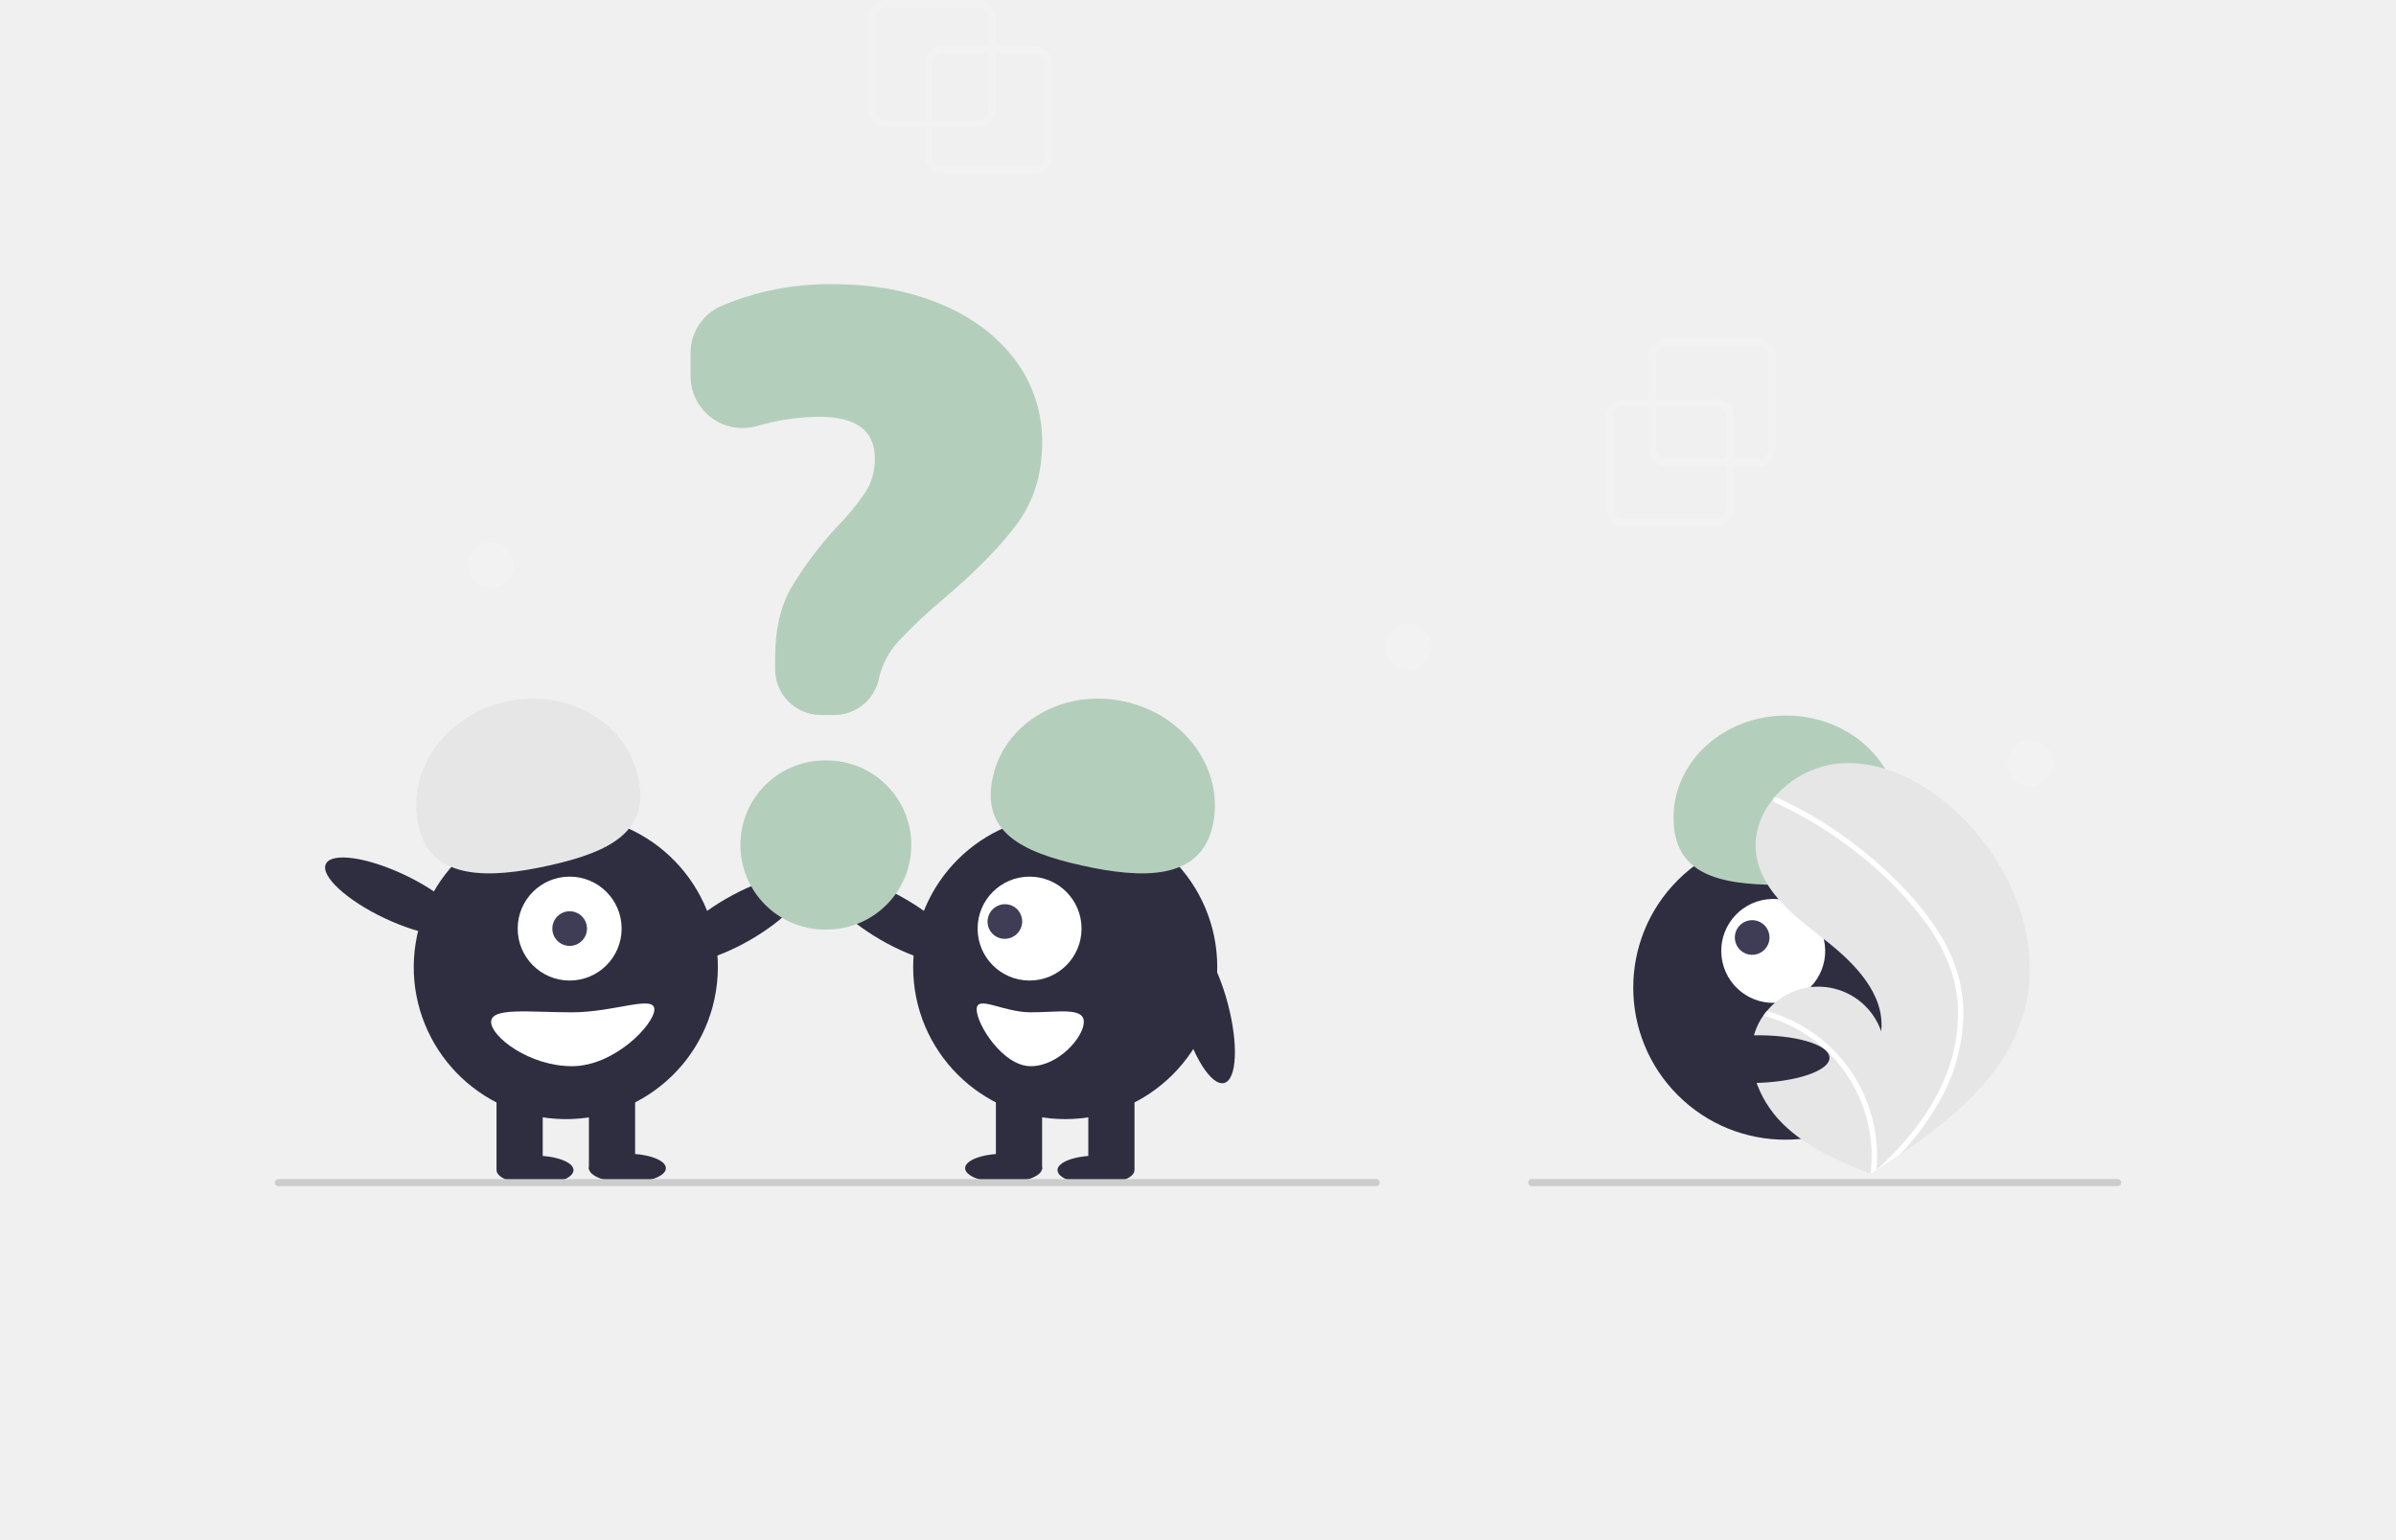
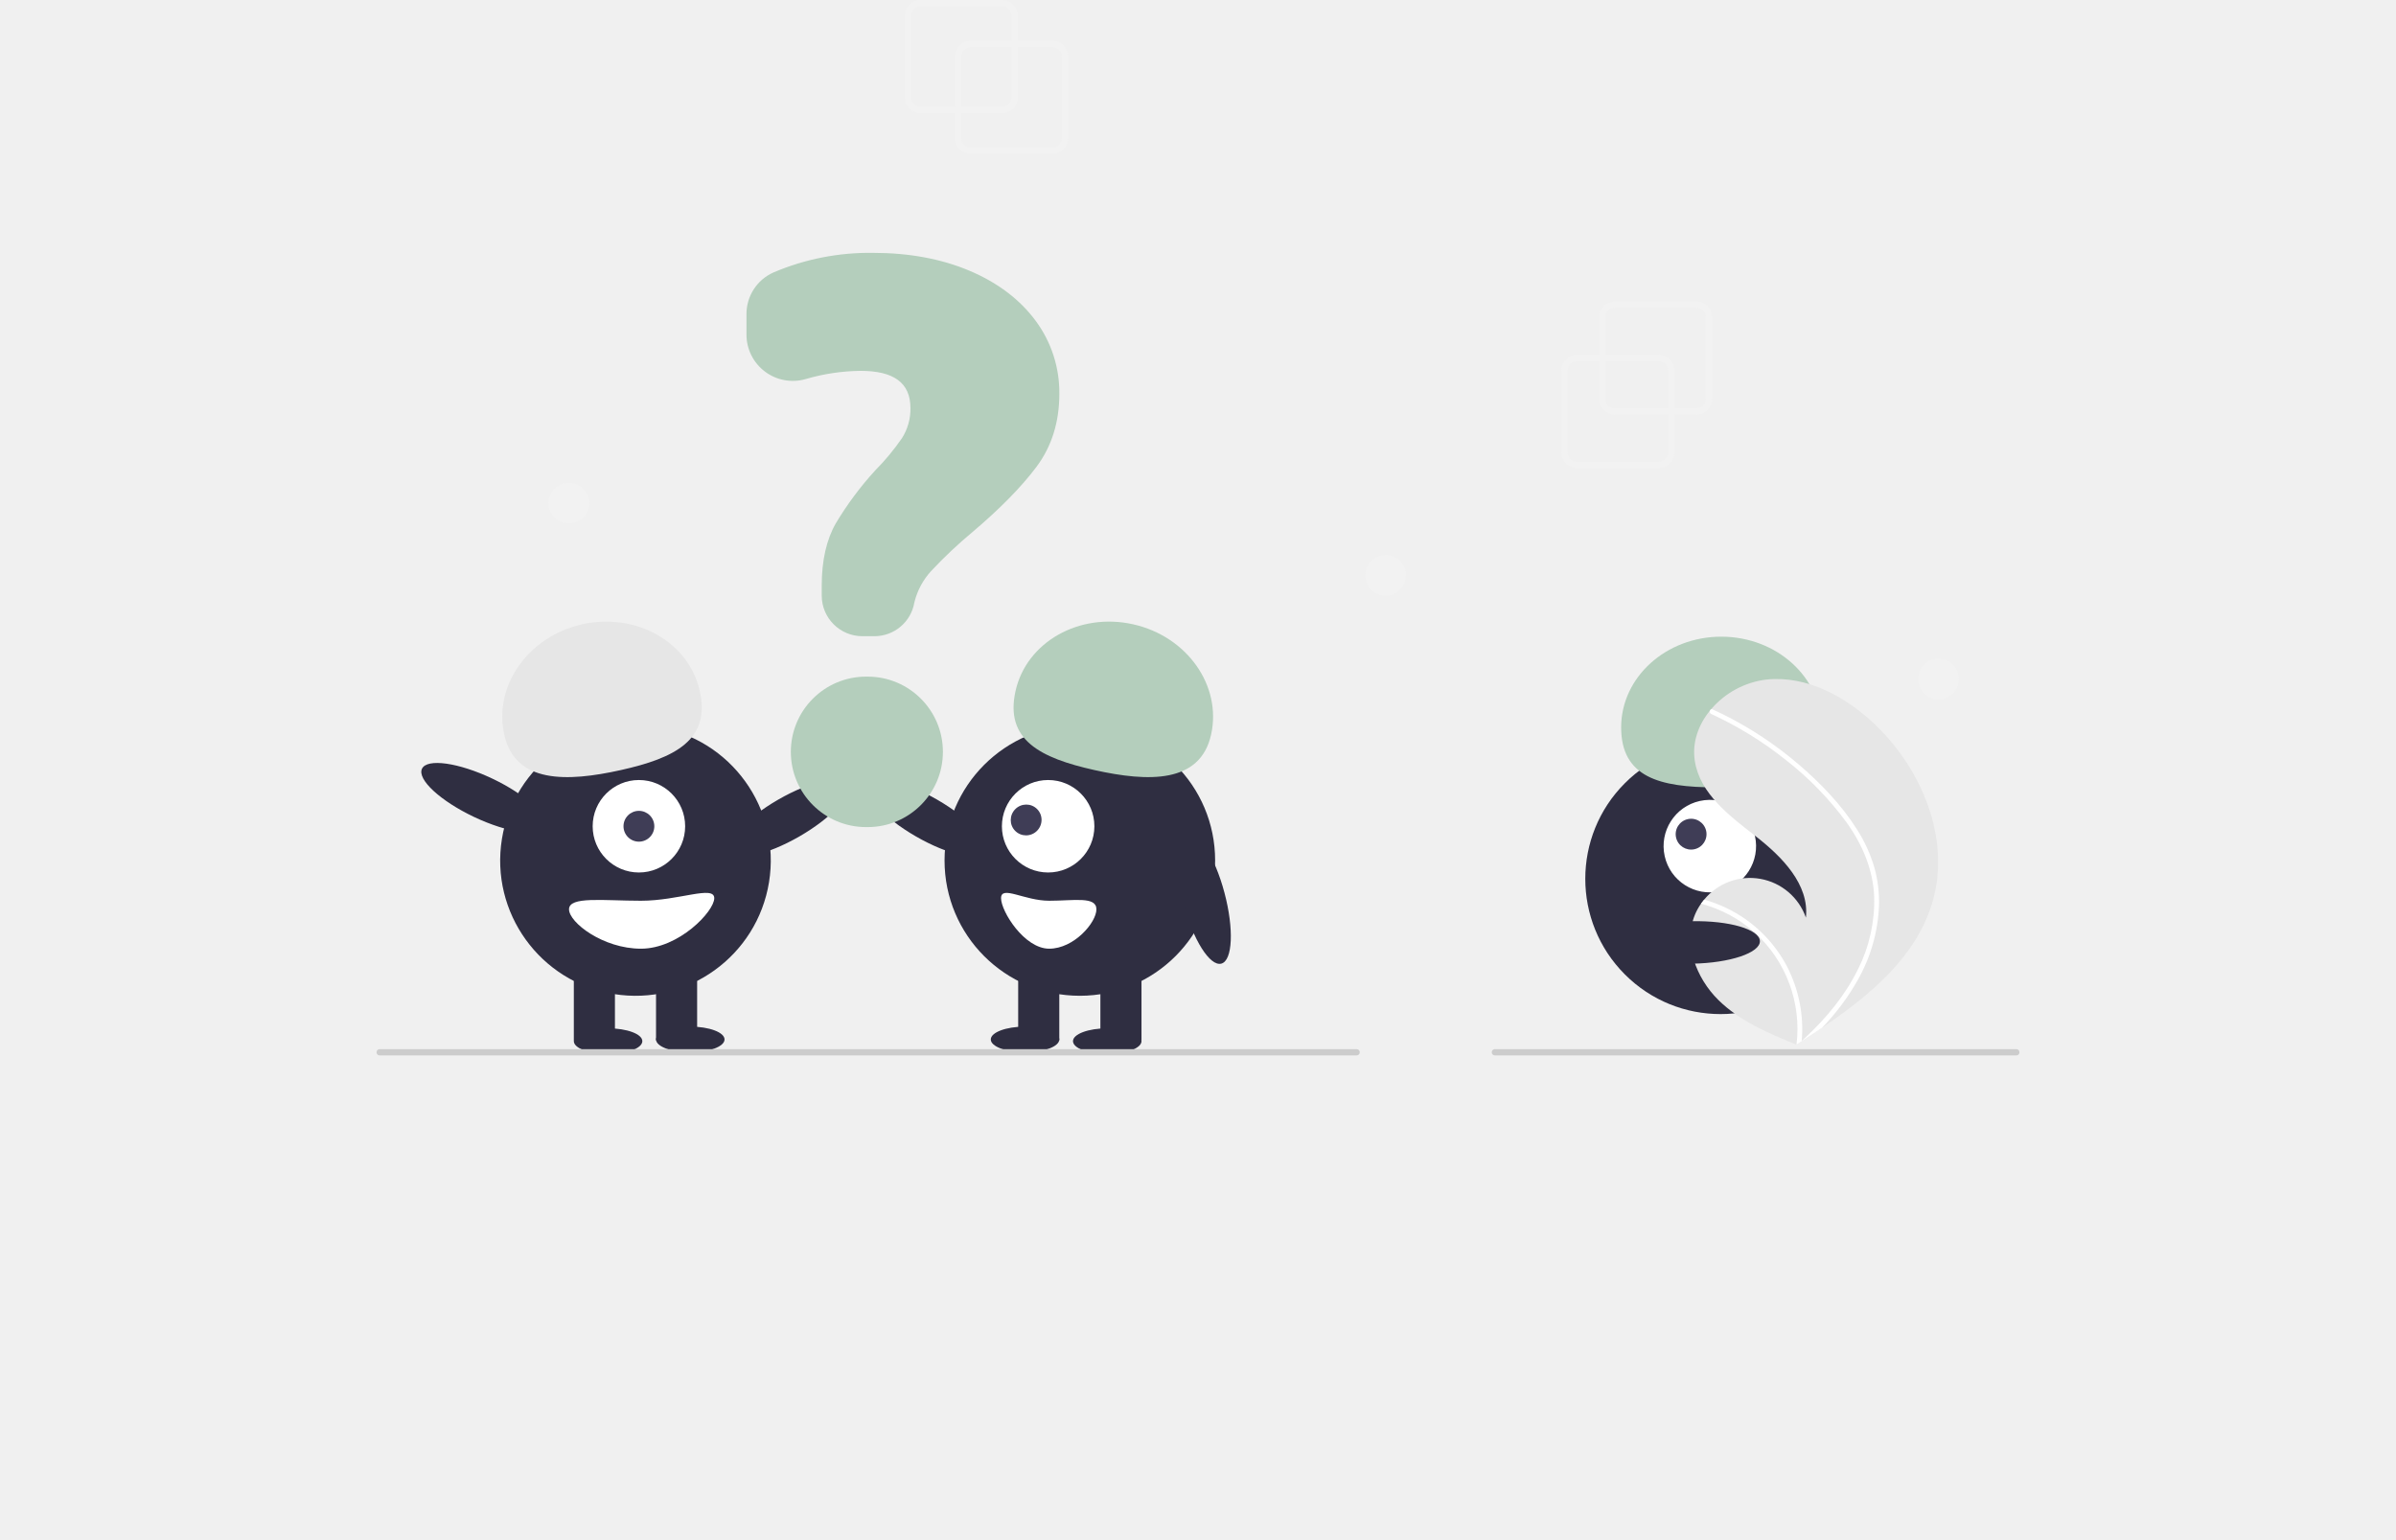
- <svg xmlns="http://www.w3.org/2000/svg" data-name="Layer 1" width="523" height="336" viewBox="0 0 523 436">
+ <svg xmlns="http://www.w3.org/2000/svg" data-name="Layer 1" width="523" height="336" viewBox="0 0 523 490">
  <circle cx="766.35" cy="561.776" r="43.067" transform="translate(-511.2767 424.4313) rotate(-45)" fill="#2f2e41" />
  <circle cx="762.929" cy="551.366" r="14.719" transform="translate(-439.6308 -104.0852) rotate(-12.48125)" fill="#fff" />
  <circle cx="756.966" cy="547.565" r="4.906" transform="translate(-438.9502 -105.4637) rotate(-12.48125)" fill="#3f3d56" />
  <path d="M764.648,532.66c-17.613-.033-29.978-3.179-29.948-19.136s14.332-28.867,31.945-28.834,31.868,12.995,31.838,28.952C798.454,529.599,782.262,532.692,764.648,532.66Z" transform="translate(-338.5 -282)" fill="#b4cebc" />
  <path d="M833.852,568.974c-5.052,17.526-19.804,29.795-35.191,40.217q-3.223,2.183-6.448,4.266c-.015.006-.03.02-.044.026-.103.066-.207.133-.303.2-.444.286-.888.572-1.328.855l.242.109s.237.126-.022.02c-.077-.032-.158-.061-.235-.094-8.939-3.605-18.037-7.476-24.888-14.23-7.106-7.014-11.26-18.014-7.411-27.228a17.592,17.592,0,0,1,1.905-3.419c.312-.447.648-.874.998-1.294a18.856,18.856,0,0,1,32.386,5.73c1.131-10.526-7.549-19.343-15.901-25.848-8.356-6.502-17.851-13.583-19.467-24.051-.902-5.824,1.123-11.468,4.812-15.999.114-.138.228-.275.346-.409a27.518,27.518,0,0,1,17.687-9.489c12.813-1.332,25.259,5.451,34.568,14.359C830.538,527.03,839.595,549.047,833.852,568.974Z" transform="translate(-338.5 -282)" fill="#e6e6e6" />
  <path d="M809.767,546.05a46.78,46.78,0,0,1,5.604,12.361,40.62,40.62,0,0,1,1.404,11.997,52.044,52.044,0,0,1-6.816,23.685A74.902,74.902,0,0,1,798.66,609.192q-3.223,2.183-6.448,4.266c-.015.006-.03.02-.044.026-.103.066-.207.133-.303.2-.444.286-.888.572-1.328.855,0,0,.479.235.219.129-.077-.032-.158-.061-.235-.094a41.405,41.405,0,0,0-13.249-35.651,41.76,41.76,0,0,0-17.146-9.226c.312-.447.648-.874.998-1.294a43.296,43.296,0,0,1,7.147,2.704,42.424,42.424,0,0,1,19.182,18.493,43.374,43.374,0,0,1,4.723,23.801c.367-.333.735-.673,1.092-1.01,6.793-6.333,12.826-13.602,16.91-21.992A48.416,48.416,0,0,0,815.247,567.493c-.333-8.653-3.781-16.668-8.773-23.646a101.346,101.346,0,0,0-19.211-19.798,115.158,115.158,0,0,0-23.892-14.751.828.828,0,0,1-.417-1.063.704.704,0,0,1,.346-.409.613.613,0,0,1,.532.023c1.054.485,2.1.977,3.139,1.49a116.465,116.465,0,0,1,24.062,15.873C798.117,531.25,804.785,538.149,809.767,546.05Z" transform="translate(-338.5 -282)" fill="#fff" />
  <ellipse cx="73.714" cy="331.46" rx="10.903" ry="4.089" fill="#2f2e41" />
  <ellipse cx="99.881" cy="330.915" rx="10.903" ry="4.089" fill="#2f2e41" />
  <ellipse cx="469.744" cy="542.424" rx="21.534" ry="6.76" transform="translate(-546.6249 25.10005) rotate(-29.96257)" fill="#2f2e41" />
  <circle cx="420.936" cy="555.946" r="43.067" transform="translate(-533.7577 600.3947) rotate(-80.78252)" fill="#2f2e41" />
  <rect x="62.811" y="307.746" width="13.084" height="23.442" fill="#2f2e41" />
  <rect x="88.978" y="307.746" width="13.084" height="23.442" fill="#2f2e41" />
  <circle cx="83.527" cy="263.043" r="14.719" fill="#fff" />
  <circle cx="83.527" cy="263.043" r="4.906" fill="#3f3d56" />
  <path d="M379.16,515.895c-3.477-15.574,7.639-31.31,24.829-35.149s33.944,5.675,37.422,21.249-7.915,21.318-25.105,25.156S382.637,531.469,379.16,515.895Z" transform="translate(-338.5 -282)" fill="#e6e6e6" />
  <ellipse cx="372.428" cy="535.963" rx="6.76" ry="21.534" transform="translate(-609.9256 360.7865) rotate(-64.62574)" fill="#2f2e41" />
  <path d="M399.782,571.483c0,4.215,10.853,12.539,22.897,12.539s23.335-11.867,23.335-16.082-11.292.818-23.335.818S399.782,567.268,399.782,571.483Z" transform="translate(-338.5 -282)" fill="#fff" />
  <ellipse cx="232.609" cy="331.46" rx="10.903" ry="4.089" fill="#2f2e41" />
  <ellipse cx="206.441" cy="330.915" rx="10.903" ry="4.089" fill="#2f2e41" />
  <ellipse cx="513.579" cy="542.424" rx="6.76" ry="21.534" transform="translate(-551.3501 434.4593) rotate(-60.03743)" fill="#2f2e41" />
  <circle cx="223.886" cy="273.946" r="43.067" fill="#2f2e41" />
  <rect x="230.428" y="307.746" width="13.084" height="23.442" fill="#2f2e41" />
  <rect x="204.261" y="307.746" width="13.084" height="23.442" fill="#2f2e41" />
  <circle cx="213.796" cy="263.043" r="14.719" fill="#fff" />
  <ellipse cx="545.296" cy="543.043" rx="4.921" ry="4.886" transform="translate(-562.7767 262.2905) rotate(-44.97427)" fill="#3f3d56" />
  <path d="M567.018,527.151c-17.19-3.838-28.582-9.582-25.105-25.156s20.232-25.087,37.422-21.249,28.306,19.575,24.829,35.149S584.208,530.989,567.018,527.151Z" transform="translate(-338.5 -282)" fill="#b4cebc" />
  <ellipse cx="601.895" cy="567.963" rx="6.76" ry="21.534" transform="translate(-464.129 -108.4587) rotate(-14.87459)" fill="#2f2e41" />
  <path d="M552.629,568.758c-7.907,0-15.32-5.033-15.32-.818s7.413,16.082,15.32,16.082,15.032-8.323,15.032-12.539S560.536,568.758,552.629,568.758Z" transform="translate(-338.5 -282)" fill="#fff" />
  <path d="M496.972,484.539H493.147a12.937,12.937,0,0,1-12.923-12.923v-3.211c0-7.953,1.507-14.612,4.479-19.792a104.114,104.114,0,0,1,12.542-16.852,74.269,74.269,0,0,0,8.528-10.279,17.29,17.29,0,0,0,2.693-9.562c0-7.978-5.198-11.856-15.891-11.856a64.526,64.526,0,0,0-17.515,2.629,14.745,14.745,0,0,1-18.792-14.178v-6.5a14.463,14.463,0,0,1,8.532-13.256A78.083,78.083,0,0,1,496.61,362.5c11.444,0,21.775,1.922,30.707,5.713,8.948,3.799,16.017,9.157,21.011,15.924a38.352,38.352,0,0,1,7.536,23.244c0,8.98-2.452,16.801-7.287,23.247-4.782,6.38-11.638,13.364-20.376,20.76a145.204,145.204,0,0,0-13.063,12.307,22.718,22.718,0,0,0-5.431,10.111A12.888,12.888,0,0,1,496.972,484.539Z" transform="translate(-338.5 -282)" fill="#b4cebc" />
  <path d="M494.845,545.311h-.504a23.951,23.951,0,0,1,0-47.902h.504a23.951,23.951,0,1,1,0,47.902Z" transform="translate(-338.5 -282)" fill="#b4cebc" />
  <path d="M650.5,618h-311a1,1,0,0,1,0-2h311a1,1,0,0,1,0,2Z" transform="translate(-338.5 -282)" fill="#ccc" />
  <path d="M860.5,618h-166a1,1,0,0,1,0-2h166a1,1,0,0,1,0,2Z" transform="translate(-338.5 -282)" fill="#ccc" />
  <ellipse cx="757.339" cy="582.032" rx="21.534" ry="6.76" transform="translate(-349.736 -267.0801) rotate(-1.12041)" fill="#2f2e41" />
  <path d="M746.661,431h-26a5.006,5.006,0,0,1-5-5V400a5.006,5.006,0,0,1,5-5h26a5.006,5.006,0,0,1,5,5v26A5.006,5.006,0,0,1,746.661,431Zm-26-34a3.003,3.003,0,0,0-3,3v26a3.003,3.003,0,0,0,3,3h26a3.003,3.003,0,0,0,3-3V400a3.003,3.003,0,0,0-3-3Z" transform="translate(-338.5 -282)" fill="#f2f2f2" />
  <path d="M758.661,414h-26a5.006,5.006,0,0,1-5-5V383a5.006,5.006,0,0,1,5-5h26a5.006,5.006,0,0,1,5,5v26A5.006,5.006,0,0,1,758.661,414Zm-26-34a3.003,3.003,0,0,0-3,3v26a3.003,3.003,0,0,0,3,3h26a3.003,3.003,0,0,0,3-3V383a3.003,3.003,0,0,0-3-3Z" transform="translate(-338.5 -282)" fill="#f2f2f2" />
  <path d="M553.661,331h-26a5.006,5.006,0,0,1-5-5V300a5.006,5.006,0,0,1,5-5h26a5.006,5.006,0,0,1,5,5v26A5.006,5.006,0,0,1,553.661,331Zm-26-34a3.003,3.003,0,0,0-3,3v26a3.003,3.003,0,0,0,3,3h26a3.003,3.003,0,0,0,3-3V300a3.003,3.003,0,0,0-3-3Z" transform="translate(-338.5 -282)" fill="#f2f2f2" />
  <path d="M537.661,318h-26a5.006,5.006,0,0,1-5-5V287a5.006,5.006,0,0,1,5-5h26a5.006,5.006,0,0,1,5,5v26A5.006,5.006,0,0,1,537.661,318Zm-26-34a3.003,3.003,0,0,0-3,3v26a3.003,3.003,0,0,0,3,3h26a3.003,3.003,0,0,0,3-3V287a3.003,3.003,0,0,0-3-3Z" transform="translate(-338.5 -282)" fill="#f2f2f2" />
  <circle cx="321.22" cy="183.17" r="6.467" fill="#f2f2f2" />
  <circle cx="61.22" cy="160.17" r="6.467" fill="#f2f2f2" />
  <circle cx="497.22" cy="216.17" r="6.467" fill="#f2f2f2" />
</svg>
